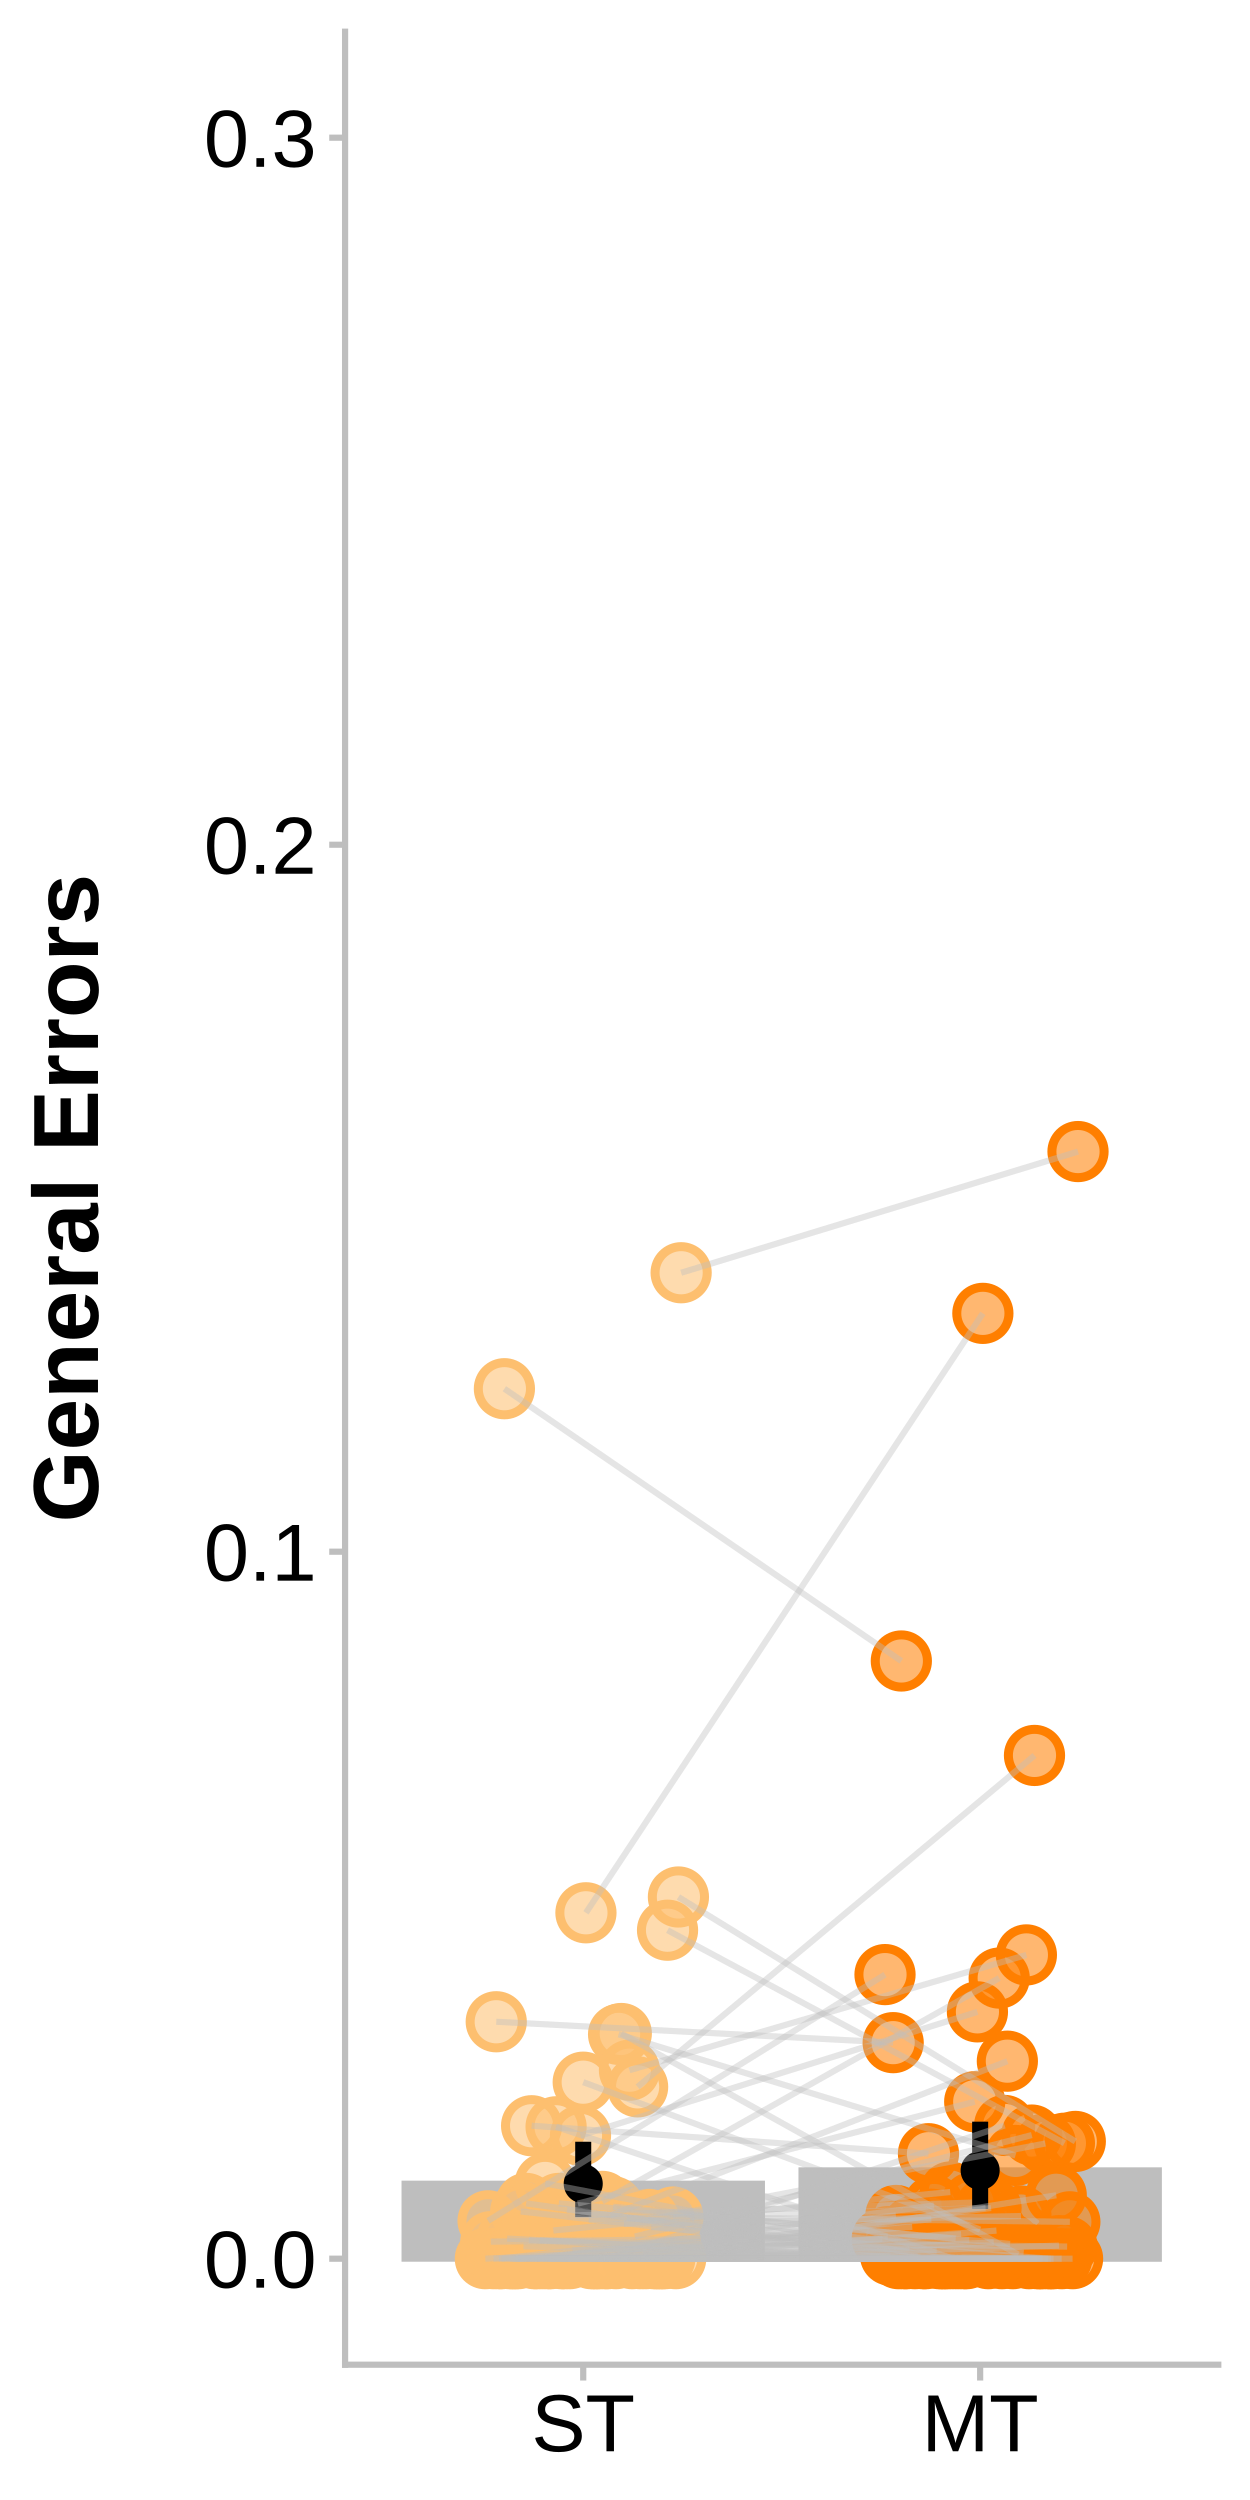
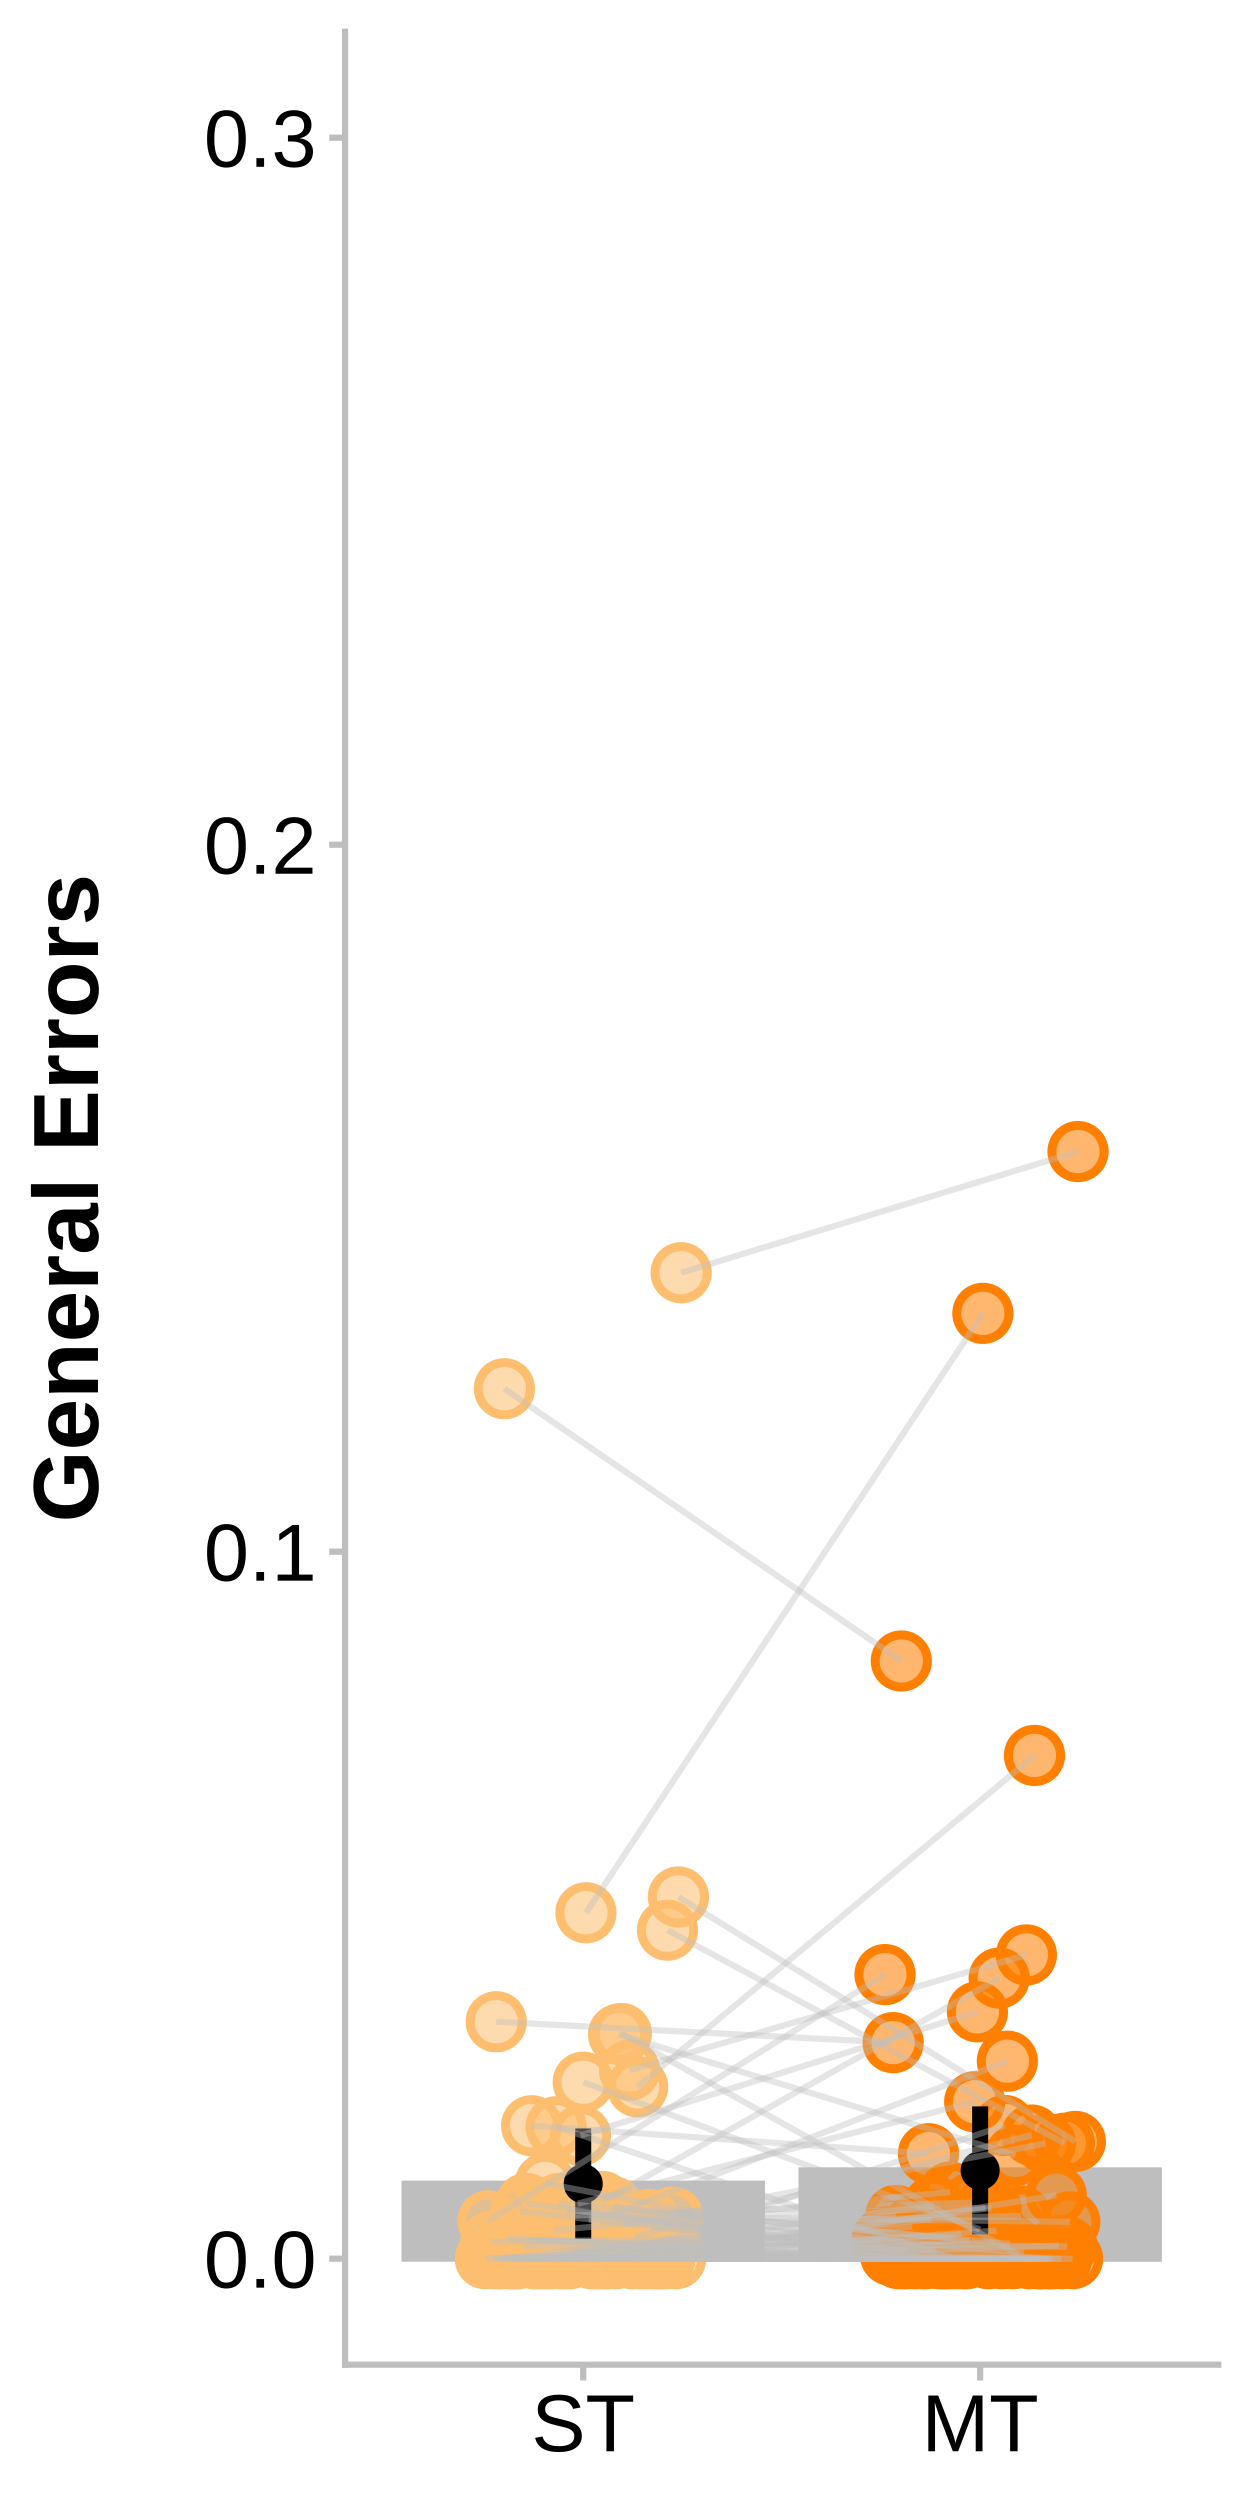
<svg xmlns="http://www.w3.org/2000/svg" width="216.00pt" height="432.00pt" viewBox="0 0 216.00 432.00">
  <g class="svglite">
    <defs>
      <style type="text/css">
    .svglite line, .svglite polyline, .svglite polygon, .svglite path, .svglite rect, .svglite circle {
      fill: none;
      stroke: #000000;
      stroke-linecap: round;
      stroke-linejoin: round;
      stroke-miterlimit: 10.00;
    }
    .svglite text {
      white-space: pre;
    }
    .svglite g.glyphgroup path {
      fill: inherit;
      stroke: none;
    }
  </style>
    </defs>
    <rect width="100%" height="100%" style="stroke: none; fill: #FFFFFF;" />
    <defs>
      <clipPath id="cpMC4wMHwyMTYuMDB8MC4wMHw0MzIuMDA=">
        <rect x="0.00" y="0.00" width="216.00" height="432.00" />
      </clipPath>
    </defs>
    <g clip-path="url(#cpMC4wMHwyMTYuMDB8MC4wMHw0MzIuMDA=)">
      <rect x="0.00" y="0.00" width="216.00" height="432.00" style="stroke-width: 1.07; stroke: #FFFFFF; fill: #FFFFFF;" />
    </g>
    <defs>
      <clipPath id="cpNTkuNjN8MjEwLjUyfDUuNDh8NDA4LjYy">
        <rect x="59.63" y="5.48" width="150.89" height="403.14" />
      </clipPath>
    </defs>
    <g clip-path="url(#cpNTkuNjN8MjEwLjUyfDUuNDh8NDA4LjYy)">
      <rect x="59.63" y="5.48" width="150.89" height="403.14" style="stroke-width: 1.07; stroke: none; fill: #FFFFFF;" />
      <rect x="69.92" y="377.35" width="61.73" height="12.94" style="stroke-width: 1.07; stroke: #BEBEBE; stroke-linecap: butt; stroke-linejoin: miter; fill: #BEBEBE;" />
      <rect x="138.51" y="375.05" width="61.73" height="15.25" style="stroke-width: 1.07; stroke: #BEBEBE; stroke-linecap: butt; stroke-linejoin: miter; fill: #BEBEBE;" />
      <circle cx="83.87" cy="390.30" r="4.51" style="stroke-width: 1.56; stroke: #FDBF6F; fill: #FDBF6F; fill-opacity: 0.56;" />
      <circle cx="152.46" cy="386.83" r="4.51" style="stroke-width: 1.56; stroke: #FF7F00; fill: #FF7F00; fill-opacity: 0.56;" />
      <circle cx="84.34" cy="383.76" r="4.51" style="stroke-width: 1.56; stroke: #FDBF6F; fill: #FDBF6F; fill-opacity: 0.56;" />
      <circle cx="152.93" cy="341.21" r="4.51" style="stroke-width: 1.56; stroke: #FF7F00; fill: #FF7F00; fill-opacity: 0.56;" />
      <circle cx="84.81" cy="387.36" r="4.51" style="stroke-width: 1.56; stroke: #FDBF6F; fill: #FDBF6F; fill-opacity: 0.56;" />
      <circle cx="153.40" cy="386.48" r="4.51" style="stroke-width: 1.56; stroke: #FF7F00; fill: #FF7F00; fill-opacity: 0.56;" />
      <circle cx="85.28" cy="390.30" r="4.51" style="stroke-width: 1.56; stroke: #FDBF6F; fill: #FDBF6F; fill-opacity: 0.56;" />
      <circle cx="153.87" cy="389.70" r="4.51" style="stroke-width: 1.56; stroke: #FF7F00; fill: #FF7F00; fill-opacity: 0.56;" />
      <circle cx="85.75" cy="349.36" r="4.51" style="stroke-width: 1.56; stroke: #FDBF6F; fill: #FDBF6F; fill-opacity: 0.56;" />
      <circle cx="154.34" cy="352.97" r="4.51" style="stroke-width: 1.56; stroke: #FF7F00; fill: #FF7F00; fill-opacity: 0.56;" />
      <circle cx="86.22" cy="390.30" r="4.51" style="stroke-width: 1.56; stroke: #FDBF6F; fill: #FDBF6F; fill-opacity: 0.56;" />
      <circle cx="154.81" cy="382.83" r="4.51" style="stroke-width: 1.56; stroke: #FF7F00; fill: #FF7F00; fill-opacity: 0.56;" />
      <circle cx="86.69" cy="390.30" r="4.51" style="stroke-width: 1.56; stroke: #FDBF6F; fill: #FDBF6F; fill-opacity: 0.56;" />
      <circle cx="155.28" cy="390.30" r="4.51" style="stroke-width: 1.56; stroke: #FF7F00; fill: #FF7F00; fill-opacity: 0.56;" />
      <circle cx="87.16" cy="239.97" r="4.51" style="stroke-width: 1.56; stroke: #FDBF6F; fill: #FDBF6F; fill-opacity: 0.56;" />
      <circle cx="155.75" cy="287.02" r="4.51" style="stroke-width: 1.56; stroke: #FF7F00; fill: #FF7F00; fill-opacity: 0.56;" />
      <circle cx="87.63" cy="386.83" r="4.51" style="stroke-width: 1.56; stroke: #FDBF6F; fill: #FDBF6F; fill-opacity: 0.56;" />
      <circle cx="156.22" cy="390.30" r="4.51" style="stroke-width: 1.56; stroke: #FF7F00; fill: #FF7F00; fill-opacity: 0.56;" />
      <circle cx="88.10" cy="390.30" r="4.51" style="stroke-width: 1.56; stroke: #FDBF6F; fill: #FDBF6F; fill-opacity: 0.56;" />
      <circle cx="156.69" cy="390.30" r="4.51" style="stroke-width: 1.56; stroke: #FF7F00; fill: #FF7F00; fill-opacity: 0.56;" />
      <circle cx="88.57" cy="390.30" r="4.51" style="stroke-width: 1.56; stroke: #FDBF6F; fill: #FDBF6F; fill-opacity: 0.56;" />
      <circle cx="157.16" cy="388.53" r="4.51" style="stroke-width: 1.56; stroke: #FF7F00; fill: #FF7F00; fill-opacity: 0.56;" />
      <circle cx="89.04" cy="390.30" r="4.51" style="stroke-width: 1.56; stroke: #FDBF6F; fill: #FDBF6F; fill-opacity: 0.56;" />
      <circle cx="157.63" cy="384.79" r="4.51" style="stroke-width: 1.56; stroke: #FF7F00; fill: #FF7F00; fill-opacity: 0.56;" />
      <circle cx="89.51" cy="390.30" r="4.51" style="stroke-width: 1.56; stroke: #FDBF6F; fill: #FDBF6F; fill-opacity: 0.56;" />
      <circle cx="158.10" cy="390.30" r="4.51" style="stroke-width: 1.56; stroke: #FF7F00; fill: #FF7F00; fill-opacity: 0.56;" />
      <circle cx="89.98" cy="382.14" r="4.51" style="stroke-width: 1.56; stroke: #FDBF6F; fill: #FDBF6F; fill-opacity: 0.56;" />
      <circle cx="158.56" cy="389.91" r="4.51" style="stroke-width: 1.56; stroke: #FF7F00; fill: #FF7F00; fill-opacity: 0.56;" />
      <circle cx="90.45" cy="388.18" r="4.51" style="stroke-width: 1.56; stroke: #FDBF6F; fill: #FDBF6F; fill-opacity: 0.56;" />
      <circle cx="159.03" cy="389.97" r="4.51" style="stroke-width: 1.56; stroke: #FF7F00; fill: #FF7F00; fill-opacity: 0.56;" />
      <circle cx="90.92" cy="380.75" r="4.51" style="stroke-width: 1.56; stroke: #FDBF6F; fill: #FDBF6F; fill-opacity: 0.56;" />
      <circle cx="159.50" cy="390.30" r="4.51" style="stroke-width: 1.56; stroke: #FF7F00; fill: #FF7F00; fill-opacity: 0.56;" />
      <circle cx="91.39" cy="387.12" r="4.51" style="stroke-width: 1.56; stroke: #FDBF6F; fill: #FDBF6F; fill-opacity: 0.56;" />
      <circle cx="159.97" cy="390.30" r="4.51" style="stroke-width: 1.56; stroke: #FF7F00; fill: #FF7F00; fill-opacity: 0.56;" />
      <circle cx="91.86" cy="367.33" r="4.51" style="stroke-width: 1.56; stroke: #FDBF6F; fill: #FDBF6F; fill-opacity: 0.56;" />
      <circle cx="160.44" cy="372.16" r="4.51" style="stroke-width: 1.56; stroke: #FF7F00; fill: #FF7F00; fill-opacity: 0.56;" />
      <circle cx="92.33" cy="390.30" r="4.51" style="stroke-width: 1.56; stroke: #FDBF6F; fill: #FDBF6F; fill-opacity: 0.56;" />
      <circle cx="160.91" cy="383.48" r="4.51" style="stroke-width: 1.56; stroke: #FF7F00; fill: #FF7F00; fill-opacity: 0.56;" />
      <circle cx="92.80" cy="390.30" r="4.51" style="stroke-width: 1.56; stroke: #FDBF6F; fill: #FDBF6F; fill-opacity: 0.56;" />
      <circle cx="161.38" cy="381.11" r="4.51" style="stroke-width: 1.56; stroke: #FF7F00; fill: #FF7F00; fill-opacity: 0.56;" />
      <circle cx="93.27" cy="387.12" r="4.51" style="stroke-width: 1.56; stroke: #FDBF6F; fill: #FDBF6F; fill-opacity: 0.56;" />
      <circle cx="161.85" cy="388.90" r="4.51" style="stroke-width: 1.56; stroke: #FF7F00; fill: #FF7F00; fill-opacity: 0.56;" />
      <circle cx="93.74" cy="390.30" r="4.51" style="stroke-width: 1.56; stroke: #FDBF6F; fill: #FDBF6F; fill-opacity: 0.56;" />
      <circle cx="162.32" cy="390.30" r="4.51" style="stroke-width: 1.56; stroke: #FF7F00; fill: #FF7F00; fill-opacity: 0.56;" />
      <circle cx="94.21" cy="377.30" r="4.51" style="stroke-width: 1.56; stroke: #FDBF6F; fill: #FDBF6F; fill-opacity: 0.56;" />
      <circle cx="162.79" cy="390.30" r="4.51" style="stroke-width: 1.56; stroke: #FF7F00; fill: #FF7F00; fill-opacity: 0.56;" />
      <circle cx="94.68" cy="390.30" r="4.51" style="stroke-width: 1.56; stroke: #FDBF6F; fill: #FDBF6F; fill-opacity: 0.56;" />
      <circle cx="163.26" cy="390.30" r="4.51" style="stroke-width: 1.56; stroke: #FF7F00; fill: #FF7F00; fill-opacity: 0.56;" />
      <circle cx="95.15" cy="390.30" r="4.51" style="stroke-width: 1.56; stroke: #FDBF6F; fill: #FDBF6F; fill-opacity: 0.56;" />
      <circle cx="163.73" cy="390.30" r="4.51" style="stroke-width: 1.56; stroke: #FF7F00; fill: #FF7F00; fill-opacity: 0.56;" />
      <circle cx="95.62" cy="385.42" r="4.51" style="stroke-width: 1.56; stroke: #FDBF6F; fill: #FDBF6F; fill-opacity: 0.56;" />
      <circle cx="164.20" cy="378.78" r="4.51" style="stroke-width: 1.56; stroke: #FF7F00; fill: #FF7F00; fill-opacity: 0.56;" />
      <circle cx="96.09" cy="367.51" r="4.51" style="stroke-width: 1.56; stroke: #FDBF6F; fill: #FDBF6F; fill-opacity: 0.56;" />
      <circle cx="164.67" cy="390.30" r="4.51" style="stroke-width: 1.56; stroke: #FF7F00; fill: #FF7F00; fill-opacity: 0.56;" />
      <circle cx="96.56" cy="380.75" r="4.51" style="stroke-width: 1.56; stroke: #FDBF6F; fill: #FDBF6F; fill-opacity: 0.56;" />
      <circle cx="165.14" cy="386.83" r="4.51" style="stroke-width: 1.56; stroke: #FF7F00; fill: #FF7F00; fill-opacity: 0.56;" />
      <circle cx="97.03" cy="390.30" r="4.51" style="stroke-width: 1.56; stroke: #FDBF6F; fill: #FDBF6F; fill-opacity: 0.56;" />
      <circle cx="165.61" cy="390.30" r="4.51" style="stroke-width: 1.56; stroke: #FF7F00; fill: #FF7F00; fill-opacity: 0.56;" />
      <circle cx="97.50" cy="390.30" r="4.51" style="stroke-width: 1.56; stroke: #FDBF6F; fill: #FDBF6F; fill-opacity: 0.56;" />
      <circle cx="166.08" cy="386.07" r="4.51" style="stroke-width: 1.56; stroke: #FF7F00; fill: #FF7F00; fill-opacity: 0.56;" />
      <circle cx="97.97" cy="381.91" r="4.51" style="stroke-width: 1.56; stroke: #FDBF6F; fill: #FDBF6F; fill-opacity: 0.56;" />
      <circle cx="166.55" cy="390.30" r="4.51" style="stroke-width: 1.56; stroke: #FF7F00; fill: #FF7F00; fill-opacity: 0.56;" />
      <circle cx="98.44" cy="390.30" r="4.51" style="stroke-width: 1.56; stroke: #FDBF6F; fill: #FDBF6F; fill-opacity: 0.56;" />
      <circle cx="167.02" cy="390.30" r="4.51" style="stroke-width: 1.56; stroke: #FF7F00; fill: #FF7F00; fill-opacity: 0.56;" />
      <circle cx="98.90" cy="388.88" r="4.51" style="stroke-width: 1.56; stroke: #FDBF6F; fill: #FDBF6F; fill-opacity: 0.56;" />
      <circle cx="167.49" cy="387.12" r="4.51" style="stroke-width: 1.56; stroke: #FF7F00; fill: #FF7F00; fill-opacity: 0.56;" />
      <circle cx="99.37" cy="382.82" r="4.51" style="stroke-width: 1.56; stroke: #FDBF6F; fill: #FDBF6F; fill-opacity: 0.56;" />
      <circle cx="167.96" cy="380.61" r="4.51" style="stroke-width: 1.56; stroke: #FF7F00; fill: #FF7F00; fill-opacity: 0.56;" />
      <circle cx="99.84" cy="380.78" r="4.51" style="stroke-width: 1.56; stroke: #FDBF6F; fill: #FDBF6F; fill-opacity: 0.56;" />
      <circle cx="168.43" cy="363.18" r="4.51" style="stroke-width: 1.56; stroke: #FF7F00; fill: #FF7F00; fill-opacity: 0.56;" />
      <circle cx="100.31" cy="369.01" r="4.51" style="stroke-width: 1.56; stroke: #FDBF6F; fill: #FDBF6F; fill-opacity: 0.56;" />
      <circle cx="168.90" cy="347.65" r="4.51" style="stroke-width: 1.56; stroke: #FF7F00; fill: #FF7F00; fill-opacity: 0.56;" />
      <circle cx="100.78" cy="359.80" r="4.51" style="stroke-width: 1.56; stroke: #FDBF6F; fill: #FDBF6F; fill-opacity: 0.56;" />
      <circle cx="169.37" cy="385.28" r="4.51" style="stroke-width: 1.56; stroke: #FF7F00; fill: #FF7F00; fill-opacity: 0.56;" />
      <circle cx="101.25" cy="330.53" r="4.51" style="stroke-width: 1.56; stroke: #FDBF6F; fill: #FDBF6F; fill-opacity: 0.56;" />
      <circle cx="169.84" cy="226.95" r="4.51" style="stroke-width: 1.56; stroke: #FF7F00; fill: #FF7F00; fill-opacity: 0.56;" />
      <circle cx="101.72" cy="383.54" r="4.51" style="stroke-width: 1.56; stroke: #FDBF6F; fill: #FDBF6F; fill-opacity: 0.56;" />
      <circle cx="170.31" cy="381.55" r="4.51" style="stroke-width: 1.56; stroke: #FF7F00; fill: #FF7F00; fill-opacity: 0.56;" />
      <circle cx="102.19" cy="390.30" r="4.51" style="stroke-width: 1.56; stroke: #FDBF6F; fill: #FDBF6F; fill-opacity: 0.56;" />
      <circle cx="170.78" cy="390.30" r="4.51" style="stroke-width: 1.56; stroke: #FF7F00; fill: #FF7F00; fill-opacity: 0.56;" />
      <circle cx="102.66" cy="390.30" r="4.51" style="stroke-width: 1.56; stroke: #FDBF6F; fill: #FDBF6F; fill-opacity: 0.56;" />
      <circle cx="171.25" cy="381.54" r="4.51" style="stroke-width: 1.56; stroke: #FF7F00; fill: #FF7F00; fill-opacity: 0.56;" />
      <circle cx="103.13" cy="390.30" r="4.51" style="stroke-width: 1.56; stroke: #FDBF6F; fill: #FDBF6F; fill-opacity: 0.56;" />
      <circle cx="171.72" cy="387.50" r="4.51" style="stroke-width: 1.56; stroke: #FF7F00; fill: #FF7F00; fill-opacity: 0.56;" />
      <circle cx="103.60" cy="390.30" r="4.51" style="stroke-width: 1.56; stroke: #FDBF6F; fill: #FDBF6F; fill-opacity: 0.56;" />
      <circle cx="172.19" cy="385.45" r="4.51" style="stroke-width: 1.56; stroke: #FF7F00; fill: #FF7F00; fill-opacity: 0.56;" />
      <circle cx="104.07" cy="380.40" r="4.51" style="stroke-width: 1.56; stroke: #FDBF6F; fill: #FDBF6F; fill-opacity: 0.56;" />
      <circle cx="172.66" cy="341.81" r="4.51" style="stroke-width: 1.56; stroke: #FF7F00; fill: #FF7F00; fill-opacity: 0.56;" />
      <circle cx="104.54" cy="390.30" r="4.51" style="stroke-width: 1.56; stroke: #FDBF6F; fill: #FDBF6F; fill-opacity: 0.56;" />
      <circle cx="173.13" cy="390.30" r="4.51" style="stroke-width: 1.56; stroke: #FF7F00; fill: #FF7F00; fill-opacity: 0.56;" />
      <circle cx="105.01" cy="390.30" r="4.51" style="stroke-width: 1.56; stroke: #FDBF6F; fill: #FDBF6F; fill-opacity: 0.56;" />
      <circle cx="173.60" cy="367.28" r="4.51" style="stroke-width: 1.56; stroke: #FF7F00; fill: #FF7F00; fill-opacity: 0.56;" />
      <circle cx="105.48" cy="382.83" r="4.51" style="stroke-width: 1.56; stroke: #FDBF6F; fill: #FDBF6F; fill-opacity: 0.56;" />
      <circle cx="174.07" cy="356.17" r="4.51" style="stroke-width: 1.56; stroke: #FF7F00; fill: #FF7F00; fill-opacity: 0.56;" />
      <circle cx="105.95" cy="381.33" r="4.51" style="stroke-width: 1.56; stroke: #FDBF6F; fill: #FDBF6F; fill-opacity: 0.56;" />
      <circle cx="174.54" cy="387.75" r="4.51" style="stroke-width: 1.56; stroke: #FF7F00; fill: #FF7F00; fill-opacity: 0.56;" />
      <circle cx="106.42" cy="390.30" r="4.51" style="stroke-width: 1.56; stroke: #FDBF6F; fill: #FDBF6F; fill-opacity: 0.56;" />
      <circle cx="175.01" cy="390.30" r="4.51" style="stroke-width: 1.56; stroke: #FF7F00; fill: #FF7F00; fill-opacity: 0.56;" />
      <circle cx="106.89" cy="351.54" r="4.51" style="stroke-width: 1.56; stroke: #FDBF6F; fill: #FDBF6F; fill-opacity: 0.56;" />
      <circle cx="175.48" cy="372.46" r="4.51" style="stroke-width: 1.56; stroke: #FF7F00; fill: #FF7F00; fill-opacity: 0.56;" />
      <circle cx="107.36" cy="351.39" r="4.51" style="stroke-width: 1.56; stroke: #FDBF6F; fill: #FDBF6F; fill-opacity: 0.56;" />
      <circle cx="175.95" cy="389.60" r="4.51" style="stroke-width: 1.56; stroke: #FF7F00; fill: #FF7F00; fill-opacity: 0.56;" />
      <circle cx="107.83" cy="384.28" r="4.51" style="stroke-width: 1.56; stroke: #FDBF6F; fill: #FDBF6F; fill-opacity: 0.56;" />
      <circle cx="176.42" cy="382.93" r="4.51" style="stroke-width: 1.56; stroke: #FF7F00; fill: #FF7F00; fill-opacity: 0.56;" />
      <circle cx="108.30" cy="383.26" r="4.51" style="stroke-width: 1.56; stroke: #FDBF6F; fill: #FDBF6F; fill-opacity: 0.56;" />
      <circle cx="176.89" cy="389.25" r="4.51" style="stroke-width: 1.56; stroke: #FF7F00; fill: #FF7F00; fill-opacity: 0.56;" />
      <circle cx="108.77" cy="357.73" r="4.51" style="stroke-width: 1.56; stroke: #FDBF6F; fill: #FDBF6F; fill-opacity: 0.56;" />
      <circle cx="177.36" cy="337.81" r="4.51" style="stroke-width: 1.56; stroke: #FF7F00; fill: #FF7F00; fill-opacity: 0.56;" />
      <circle cx="109.24" cy="390.30" r="4.51" style="stroke-width: 1.56; stroke: #FDBF6F; fill: #FDBF6F; fill-opacity: 0.56;" />
      <circle cx="177.83" cy="390.30" r="4.51" style="stroke-width: 1.56; stroke: #FF7F00; fill: #FF7F00; fill-opacity: 0.56;" />
      <circle cx="109.71" cy="386.48" r="4.51" style="stroke-width: 1.56; stroke: #FDBF6F; fill: #FDBF6F; fill-opacity: 0.56;" />
      <circle cx="178.29" cy="368.94" r="4.51" style="stroke-width: 1.56; stroke: #FF7F00; fill: #FF7F00; fill-opacity: 0.56;" />
      <circle cx="110.18" cy="360.61" r="4.51" style="stroke-width: 1.56; stroke: #FDBF6F; fill: #FDBF6F; fill-opacity: 0.56;" />
      <circle cx="178.76" cy="303.34" r="4.51" style="stroke-width: 1.56; stroke: #FF7F00; fill: #FF7F00; fill-opacity: 0.56;" />
      <circle cx="110.65" cy="390.30" r="4.51" style="stroke-width: 1.56; stroke: #FDBF6F; fill: #FDBF6F; fill-opacity: 0.56;" />
      <circle cx="179.23" cy="390.30" r="4.51" style="stroke-width: 1.56; stroke: #FF7F00; fill: #FF7F00; fill-opacity: 0.56;" />
      <circle cx="111.12" cy="389.24" r="4.51" style="stroke-width: 1.56; stroke: #FDBF6F; fill: #FDBF6F; fill-opacity: 0.56;" />
      <circle cx="179.70" cy="390.30" r="4.51" style="stroke-width: 1.56; stroke: #FF7F00; fill: #FF7F00; fill-opacity: 0.56;" />
      <circle cx="111.59" cy="390.30" r="4.51" style="stroke-width: 1.56; stroke: #FDBF6F; fill: #FDBF6F; fill-opacity: 0.56;" />
      <circle cx="180.17" cy="390.30" r="4.51" style="stroke-width: 1.56; stroke: #FF7F00; fill: #FF7F00; fill-opacity: 0.56;" />
      <circle cx="112.06" cy="383.51" r="4.51" style="stroke-width: 1.56; stroke: #FDBF6F; fill: #FDBF6F; fill-opacity: 0.56;" />
      <circle cx="180.64" cy="370.39" r="4.51" style="stroke-width: 1.56; stroke: #FF7F00; fill: #FF7F00; fill-opacity: 0.56;" />
      <circle cx="112.53" cy="384.84" r="4.51" style="stroke-width: 1.56; stroke: #FDBF6F; fill: #FDBF6F; fill-opacity: 0.56;" />
      <circle cx="181.11" cy="390.30" r="4.51" style="stroke-width: 1.56; stroke: #FF7F00; fill: #FF7F00; fill-opacity: 0.56;" />
      <circle cx="113.00" cy="390.30" r="4.51" style="stroke-width: 1.56; stroke: #FDBF6F; fill: #FDBF6F; fill-opacity: 0.56;" />
      <circle cx="181.58" cy="390.30" r="4.51" style="stroke-width: 1.56; stroke: #FF7F00; fill: #FF7F00; fill-opacity: 0.56;" />
      <circle cx="113.47" cy="390.30" r="4.51" style="stroke-width: 1.56; stroke: #FDBF6F; fill: #FDBF6F; fill-opacity: 0.56;" />
      <circle cx="182.05" cy="390.30" r="4.51" style="stroke-width: 1.56; stroke: #FF7F00; fill: #FF7F00; fill-opacity: 0.56;" />
      <circle cx="113.94" cy="390.30" r="4.51" style="stroke-width: 1.56; stroke: #FDBF6F; fill: #FDBF6F; fill-opacity: 0.56;" />
      <circle cx="182.52" cy="379.34" r="4.51" style="stroke-width: 1.56; stroke: #FF7F00; fill: #FF7F00; fill-opacity: 0.56;" />
      <circle cx="114.41" cy="390.30" r="4.51" style="stroke-width: 1.56; stroke: #FDBF6F; fill: #FDBF6F; fill-opacity: 0.56;" />
      <circle cx="182.99" cy="388.04" r="4.51" style="stroke-width: 1.56; stroke: #FF7F00; fill: #FF7F00; fill-opacity: 0.56;" />
      <circle cx="114.88" cy="390.30" r="4.51" style="stroke-width: 1.56; stroke: #FDBF6F; fill: #FDBF6F; fill-opacity: 0.56;" />
      <circle cx="183.46" cy="390.30" r="4.51" style="stroke-width: 1.56; stroke: #FF7F00; fill: #FF7F00; fill-opacity: 0.56;" />
      <circle cx="115.35" cy="333.54" r="4.51" style="stroke-width: 1.56; stroke: #FDBF6F; fill: #FDBF6F; fill-opacity: 0.56;" />
      <circle cx="183.93" cy="370.35" r="4.51" style="stroke-width: 1.56; stroke: #FF7F00; fill: #FF7F00; fill-opacity: 0.56;" />
      <circle cx="115.82" cy="387.36" r="4.51" style="stroke-width: 1.56; stroke: #FDBF6F; fill: #FDBF6F; fill-opacity: 0.56;" />
      <circle cx="184.40" cy="388.21" r="4.51" style="stroke-width: 1.56; stroke: #FF7F00; fill: #FF7F00; fill-opacity: 0.56;" />
      <circle cx="116.29" cy="383.11" r="4.51" style="stroke-width: 1.56; stroke: #FDBF6F; fill: #FDBF6F; fill-opacity: 0.56;" />
      <circle cx="184.87" cy="383.93" r="4.51" style="stroke-width: 1.56; stroke: #FF7F00; fill: #FF7F00; fill-opacity: 0.56;" />
      <circle cx="116.76" cy="390.30" r="4.51" style="stroke-width: 1.56; stroke: #FDBF6F; fill: #FDBF6F; fill-opacity: 0.56;" />
      <circle cx="185.34" cy="390.30" r="4.51" style="stroke-width: 1.56; stroke: #FF7F00; fill: #FF7F00; fill-opacity: 0.56;" />
      <circle cx="117.23" cy="327.80" r="4.51" style="stroke-width: 1.56; stroke: #FDBF6F; fill: #FDBF6F; fill-opacity: 0.56;" />
      <circle cx="185.81" cy="370.04" r="4.51" style="stroke-width: 1.56; stroke: #FF7F00; fill: #FF7F00; fill-opacity: 0.56;" />
      <circle cx="117.70" cy="219.93" r="4.51" style="stroke-width: 1.56; stroke: #FDBF6F; fill: #FDBF6F; fill-opacity: 0.56;" />
      <circle cx="186.28" cy="198.99" r="4.51" style="stroke-width: 1.56; stroke: #FF7F00; fill: #FF7F00; fill-opacity: 0.56;" />
      <circle cx="100.78" cy="377.35" r="3.02" style="stroke-width: 0.71; fill: #000000;" />
      <circle cx="169.37" cy="375.05" r="3.02" style="stroke-width: 0.71; fill: #000000;" />
-       <polyline points="100.78,370.09 100.78,370.09 " style="stroke-width: 2.77; stroke-linecap: butt;" />
-       <polyline points="100.78,370.09 100.78,383.11 " style="stroke-width: 2.77; stroke-linecap: butt;" />
-       <polyline points="100.78,383.11 100.78,383.11 " style="stroke-width: 2.77; stroke-linecap: butt;" />
-       <polyline points="169.37,366.62 169.37,366.62 " style="stroke-width: 2.77; stroke-linecap: butt;" />
-       <polyline points="169.37,366.62 169.37,381.72 " style="stroke-width: 2.77; stroke-linecap: butt;" />
-       <polyline points="169.37,381.72 169.37,381.72 " style="stroke-width: 2.77; stroke-linecap: butt;" />
+       <polyline points="100.78,367.80 100.78,367.80 " style="stroke-width: 2.77; stroke-linecap: butt;" />
+       <polyline points="100.78,367.80 100.78,386.91 " style="stroke-width: 2.77; stroke-linecap: butt;" />
+       <polyline points="100.78,386.91 100.78,386.91 " style="stroke-width: 2.77; stroke-linecap: butt;" />
+       <polyline points="169.37,363.99 169.37,363.99 " style="stroke-width: 2.77; stroke-linecap: butt;" />
+       <polyline points="169.37,363.99 169.37,386.12 " style="stroke-width: 2.77; stroke-linecap: butt;" />
+       <polyline points="169.37,386.12 169.37,386.12 " style="stroke-width: 2.77; stroke-linecap: butt;" />
      <polyline points="83.87,390.30 152.46,386.83 " style="stroke-width: 1.07; stroke: #BEBEBE; stroke-opacity: 0.40; stroke-linecap: butt;" />
      <polyline points="84.34,383.76 152.93,341.21 " style="stroke-width: 1.07; stroke: #BEBEBE; stroke-opacity: 0.40; stroke-linecap: butt;" />
      <polyline points="84.81,387.36 153.40,386.48 " style="stroke-width: 1.07; stroke: #BEBEBE; stroke-opacity: 0.40; stroke-linecap: butt;" />
      <polyline points="85.28,390.30 153.87,389.70 " style="stroke-width: 1.07; stroke: #BEBEBE; stroke-opacity: 0.40; stroke-linecap: butt;" />
      <polyline points="85.75,349.36 154.34,352.97 " style="stroke-width: 1.07; stroke: #BEBEBE; stroke-opacity: 0.40; stroke-linecap: butt;" />
      <polyline points="86.22,390.30 154.81,382.83 " style="stroke-width: 1.07; stroke: #BEBEBE; stroke-opacity: 0.40; stroke-linecap: butt;" />
      <polyline points="86.69,390.30 155.28,390.30 " style="stroke-width: 1.07; stroke: #BEBEBE; stroke-opacity: 0.40; stroke-linecap: butt;" />
      <polyline points="87.16,239.97 155.75,287.02 " style="stroke-width: 1.07; stroke: #BEBEBE; stroke-opacity: 0.40; stroke-linecap: butt;" />
      <polyline points="87.63,386.83 156.22,390.30 " style="stroke-width: 1.07; stroke: #BEBEBE; stroke-opacity: 0.40; stroke-linecap: butt;" />
      <polyline points="88.10,390.30 156.69,390.30 " style="stroke-width: 1.07; stroke: #BEBEBE; stroke-opacity: 0.40; stroke-linecap: butt;" />
      <polyline points="88.57,390.30 157.16,388.53 " style="stroke-width: 1.07; stroke: #BEBEBE; stroke-opacity: 0.40; stroke-linecap: butt;" />
      <polyline points="89.04,390.30 157.63,384.79 " style="stroke-width: 1.07; stroke: #BEBEBE; stroke-opacity: 0.40; stroke-linecap: butt;" />
      <polyline points="89.51,390.30 158.10,390.30 " style="stroke-width: 1.07; stroke: #BEBEBE; stroke-opacity: 0.40; stroke-linecap: butt;" />
      <polyline points="89.98,382.14 158.56,389.91 " style="stroke-width: 1.07; stroke: #BEBEBE; stroke-opacity: 0.40; stroke-linecap: butt;" />
      <polyline points="90.45,388.18 159.03,389.97 " style="stroke-width: 1.07; stroke: #BEBEBE; stroke-opacity: 0.40; stroke-linecap: butt;" />
      <polyline points="90.92,380.75 159.50,390.30 " style="stroke-width: 1.07; stroke: #BEBEBE; stroke-opacity: 0.40; stroke-linecap: butt;" />
      <polyline points="91.39,387.12 159.97,390.30 " style="stroke-width: 1.07; stroke: #BEBEBE; stroke-opacity: 0.40; stroke-linecap: butt;" />
      <polyline points="91.86,367.33 160.44,372.16 " style="stroke-width: 1.07; stroke: #BEBEBE; stroke-opacity: 0.40; stroke-linecap: butt;" />
      <polyline points="92.33,390.30 160.91,383.48 " style="stroke-width: 1.07; stroke: #BEBEBE; stroke-opacity: 0.40; stroke-linecap: butt;" />
      <polyline points="92.80,390.30 161.38,381.11 " style="stroke-width: 1.07; stroke: #BEBEBE; stroke-opacity: 0.40; stroke-linecap: butt;" />
      <polyline points="93.27,387.12 161.85,388.90 " style="stroke-width: 1.07; stroke: #BEBEBE; stroke-opacity: 0.40; stroke-linecap: butt;" />
      <polyline points="93.74,390.30 162.32,390.30 " style="stroke-width: 1.07; stroke: #BEBEBE; stroke-opacity: 0.40; stroke-linecap: butt;" />
      <polyline points="94.21,377.30 162.79,390.30 " style="stroke-width: 1.07; stroke: #BEBEBE; stroke-opacity: 0.40; stroke-linecap: butt;" />
      <polyline points="94.68,390.30 163.26,390.30 " style="stroke-width: 1.07; stroke: #BEBEBE; stroke-opacity: 0.40; stroke-linecap: butt;" />
      <polyline points="95.15,390.30 163.73,390.30 " style="stroke-width: 1.07; stroke: #BEBEBE; stroke-opacity: 0.40; stroke-linecap: butt;" />
      <polyline points="95.62,385.42 164.20,378.78 " style="stroke-width: 1.07; stroke: #BEBEBE; stroke-opacity: 0.40; stroke-linecap: butt;" />
      <polyline points="96.09,367.51 164.67,390.30 " style="stroke-width: 1.07; stroke: #BEBEBE; stroke-opacity: 0.40; stroke-linecap: butt;" />
      <polyline points="96.56,380.75 165.14,386.83 " style="stroke-width: 1.07; stroke: #BEBEBE; stroke-opacity: 0.40; stroke-linecap: butt;" />
      <polyline points="97.03,390.30 165.61,390.30 " style="stroke-width: 1.07; stroke: #BEBEBE; stroke-opacity: 0.40; stroke-linecap: butt;" />
      <polyline points="97.50,390.30 166.08,386.07 " style="stroke-width: 1.07; stroke: #BEBEBE; stroke-opacity: 0.40; stroke-linecap: butt;" />
      <polyline points="97.97,381.91 166.55,390.30 " style="stroke-width: 1.07; stroke: #BEBEBE; stroke-opacity: 0.40; stroke-linecap: butt;" />
      <polyline points="98.44,390.30 167.02,390.30 " style="stroke-width: 1.07; stroke: #BEBEBE; stroke-opacity: 0.40; stroke-linecap: butt;" />
      <polyline points="98.90,388.88 167.49,387.12 " style="stroke-width: 1.07; stroke: #BEBEBE; stroke-opacity: 0.40; stroke-linecap: butt;" />
      <polyline points="99.37,382.82 167.96,380.61 " style="stroke-width: 1.07; stroke: #BEBEBE; stroke-opacity: 0.40; stroke-linecap: butt;" />
      <polyline points="99.84,380.78 168.43,363.18 " style="stroke-width: 1.07; stroke: #BEBEBE; stroke-opacity: 0.40; stroke-linecap: butt;" />
      <polyline points="100.31,369.01 168.90,347.65 " style="stroke-width: 1.07; stroke: #BEBEBE; stroke-opacity: 0.40; stroke-linecap: butt;" />
      <polyline points="100.78,359.80 169.37,385.28 " style="stroke-width: 1.07; stroke: #BEBEBE; stroke-opacity: 0.40; stroke-linecap: butt;" />
      <polyline points="101.25,330.53 169.84,226.95 " style="stroke-width: 1.07; stroke: #BEBEBE; stroke-opacity: 0.40; stroke-linecap: butt;" />
      <polyline points="101.72,383.54 170.31,381.55 " style="stroke-width: 1.07; stroke: #BEBEBE; stroke-opacity: 0.40; stroke-linecap: butt;" />
      <polyline points="102.19,390.30 170.78,390.30 " style="stroke-width: 1.07; stroke: #BEBEBE; stroke-opacity: 0.40; stroke-linecap: butt;" />
      <polyline points="102.66,390.30 171.25,381.54 " style="stroke-width: 1.07; stroke: #BEBEBE; stroke-opacity: 0.40; stroke-linecap: butt;" />
      <polyline points="103.13,390.30 171.72,387.50 " style="stroke-width: 1.07; stroke: #BEBEBE; stroke-opacity: 0.40; stroke-linecap: butt;" />
      <polyline points="103.60,390.30 172.19,385.45 " style="stroke-width: 1.07; stroke: #BEBEBE; stroke-opacity: 0.40; stroke-linecap: butt;" />
      <polyline points="104.07,380.40 172.66,341.81 " style="stroke-width: 1.07; stroke: #BEBEBE; stroke-opacity: 0.40; stroke-linecap: butt;" />
      <polyline points="104.54,390.30 173.13,390.30 " style="stroke-width: 1.07; stroke: #BEBEBE; stroke-opacity: 0.40; stroke-linecap: butt;" />
      <polyline points="105.01,390.30 173.60,367.28 " style="stroke-width: 1.07; stroke: #BEBEBE; stroke-opacity: 0.40; stroke-linecap: butt;" />
      <polyline points="105.48,382.83 174.07,356.17 " style="stroke-width: 1.07; stroke: #BEBEBE; stroke-opacity: 0.40; stroke-linecap: butt;" />
      <polyline points="105.95,381.33 174.54,387.75 " style="stroke-width: 1.07; stroke: #BEBEBE; stroke-opacity: 0.40; stroke-linecap: butt;" />
      <polyline points="106.42,390.30 175.01,390.30 " style="stroke-width: 1.07; stroke: #BEBEBE; stroke-opacity: 0.40; stroke-linecap: butt;" />
      <polyline points="106.89,351.54 175.48,372.46 " style="stroke-width: 1.07; stroke: #BEBEBE; stroke-opacity: 0.40; stroke-linecap: butt;" />
      <polyline points="107.36,351.39 175.95,389.60 " style="stroke-width: 1.07; stroke: #BEBEBE; stroke-opacity: 0.40; stroke-linecap: butt;" />
      <polyline points="107.83,384.28 176.42,382.93 " style="stroke-width: 1.07; stroke: #BEBEBE; stroke-opacity: 0.40; stroke-linecap: butt;" />
      <polyline points="108.30,383.26 176.89,389.25 " style="stroke-width: 1.07; stroke: #BEBEBE; stroke-opacity: 0.40; stroke-linecap: butt;" />
      <polyline points="108.77,357.73 177.36,337.81 " style="stroke-width: 1.07; stroke: #BEBEBE; stroke-opacity: 0.40; stroke-linecap: butt;" />
      <polyline points="109.24,390.30 177.83,390.30 " style="stroke-width: 1.07; stroke: #BEBEBE; stroke-opacity: 0.40; stroke-linecap: butt;" />
      <polyline points="109.71,386.48 178.29,368.94 " style="stroke-width: 1.07; stroke: #BEBEBE; stroke-opacity: 0.40; stroke-linecap: butt;" />
      <polyline points="110.18,360.61 178.76,303.34 " style="stroke-width: 1.07; stroke: #BEBEBE; stroke-opacity: 0.40; stroke-linecap: butt;" />
      <polyline points="110.65,390.30 179.23,390.30 " style="stroke-width: 1.07; stroke: #BEBEBE; stroke-opacity: 0.40; stroke-linecap: butt;" />
      <polyline points="111.12,389.24 179.70,390.30 " style="stroke-width: 1.07; stroke: #BEBEBE; stroke-opacity: 0.40; stroke-linecap: butt;" />
      <polyline points="111.59,390.30 180.17,390.30 " style="stroke-width: 1.07; stroke: #BEBEBE; stroke-opacity: 0.40; stroke-linecap: butt;" />
      <polyline points="112.06,383.51 180.64,370.39 " style="stroke-width: 1.07; stroke: #BEBEBE; stroke-opacity: 0.40; stroke-linecap: butt;" />
      <polyline points="112.53,384.84 181.11,390.30 " style="stroke-width: 1.07; stroke: #BEBEBE; stroke-opacity: 0.40; stroke-linecap: butt;" />
      <polyline points="113.00,390.30 181.58,390.30 " style="stroke-width: 1.07; stroke: #BEBEBE; stroke-opacity: 0.40; stroke-linecap: butt;" />
      <polyline points="113.47,390.30 182.05,390.30 " style="stroke-width: 1.07; stroke: #BEBEBE; stroke-opacity: 0.40; stroke-linecap: butt;" />
      <polyline points="113.94,390.30 182.52,379.34 " style="stroke-width: 1.07; stroke: #BEBEBE; stroke-opacity: 0.40; stroke-linecap: butt;" />
      <polyline points="114.41,390.30 182.99,388.04 " style="stroke-width: 1.07; stroke: #BEBEBE; stroke-opacity: 0.40; stroke-linecap: butt;" />
      <polyline points="114.88,390.30 183.46,390.30 " style="stroke-width: 1.07; stroke: #BEBEBE; stroke-opacity: 0.40; stroke-linecap: butt;" />
      <polyline points="115.35,333.54 183.93,370.35 " style="stroke-width: 1.07; stroke: #BEBEBE; stroke-opacity: 0.40; stroke-linecap: butt;" />
      <polyline points="115.82,387.36 184.40,388.21 " style="stroke-width: 1.07; stroke: #BEBEBE; stroke-opacity: 0.40; stroke-linecap: butt;" />
      <polyline points="116.29,383.11 184.87,383.93 " style="stroke-width: 1.07; stroke: #BEBEBE; stroke-opacity: 0.40; stroke-linecap: butt;" />
      <polyline points="116.76,390.30 185.34,390.30 " style="stroke-width: 1.07; stroke: #BEBEBE; stroke-opacity: 0.40; stroke-linecap: butt;" />
      <polyline points="117.23,327.80 185.81,370.04 " style="stroke-width: 1.07; stroke: #BEBEBE; stroke-opacity: 0.40; stroke-linecap: butt;" />
      <polyline points="117.70,219.93 186.28,198.99 " style="stroke-width: 1.07; stroke: #BEBEBE; stroke-opacity: 0.40; stroke-linecap: butt;" />
    </g>
    <g clip-path="url(#cpMC4wMHwyMTYuMDB8MC4wMHw0MzIuMDA=)">
      <polyline points="59.63,408.62 59.63,5.48 " style="stroke-width: 1.07; stroke: #BEBEBE; stroke-linecap: square;" />
      <text x="54.70" y="395.31" text-anchor="end" style="font-size: 14.00px; font-family: &quot;Arial&quot;;" textLength="19.45px" lengthAdjust="spacingAndGlyphs">0.0</text>
      <text x="54.70" y="273.14" text-anchor="end" style="font-size: 14.00px; font-family: &quot;Arial&quot;;" textLength="19.45px" lengthAdjust="spacingAndGlyphs">0.1</text>
      <text x="54.70" y="150.98" text-anchor="end" style="font-size: 14.00px; font-family: &quot;Arial&quot;;" textLength="19.45px" lengthAdjust="spacingAndGlyphs">0.2</text>
      <text x="54.70" y="28.82" text-anchor="end" style="font-size: 14.00px; font-family: &quot;Arial&quot;;" textLength="19.45px" lengthAdjust="spacingAndGlyphs">0.3</text>
      <polyline points="56.89,390.30 59.63,390.30 " style="stroke-width: 1.07; stroke: #BEBEBE; stroke-linecap: butt;" />
      <polyline points="56.89,268.13 59.63,268.13 " style="stroke-width: 1.07; stroke: #BEBEBE; stroke-linecap: butt;" />
      <polyline points="56.89,145.97 59.63,145.97 " style="stroke-width: 1.07; stroke: #BEBEBE; stroke-linecap: butt;" />
      <polyline points="56.89,23.80 59.63,23.80 " style="stroke-width: 1.07; stroke: #BEBEBE; stroke-linecap: butt;" />
      <polyline points="59.63,408.62 210.52,408.62 " style="stroke-width: 1.07; stroke: #BEBEBE; stroke-linecap: square;" />
      <polyline points="100.78,411.36 100.78,408.62 " style="stroke-width: 1.07; stroke: #BEBEBE; stroke-linecap: butt;" />
      <polyline points="169.37,411.36 169.37,408.62 " style="stroke-width: 1.07; stroke: #BEBEBE; stroke-linecap: butt;" />
      <text x="100.78" y="423.58" text-anchor="middle" style="font-size: 14.00px; font-family: &quot;Arial&quot;;" textLength="17.89px" lengthAdjust="spacingAndGlyphs">ST</text>
      <text x="169.37" y="423.58" text-anchor="middle" style="font-size: 14.00px; font-family: &quot;Arial&quot;;" textLength="20.20px" lengthAdjust="spacingAndGlyphs">MT</text>
      <text transform="translate(16.93,207.05) rotate(-90)" text-anchor="middle" style="font-size: 16.00px; font-weight: bold; font-family: &quot;Arial&quot;;" textLength="112.16px" lengthAdjust="spacingAndGlyphs">General Errors</text>
    </g>
  </g>
</svg>
